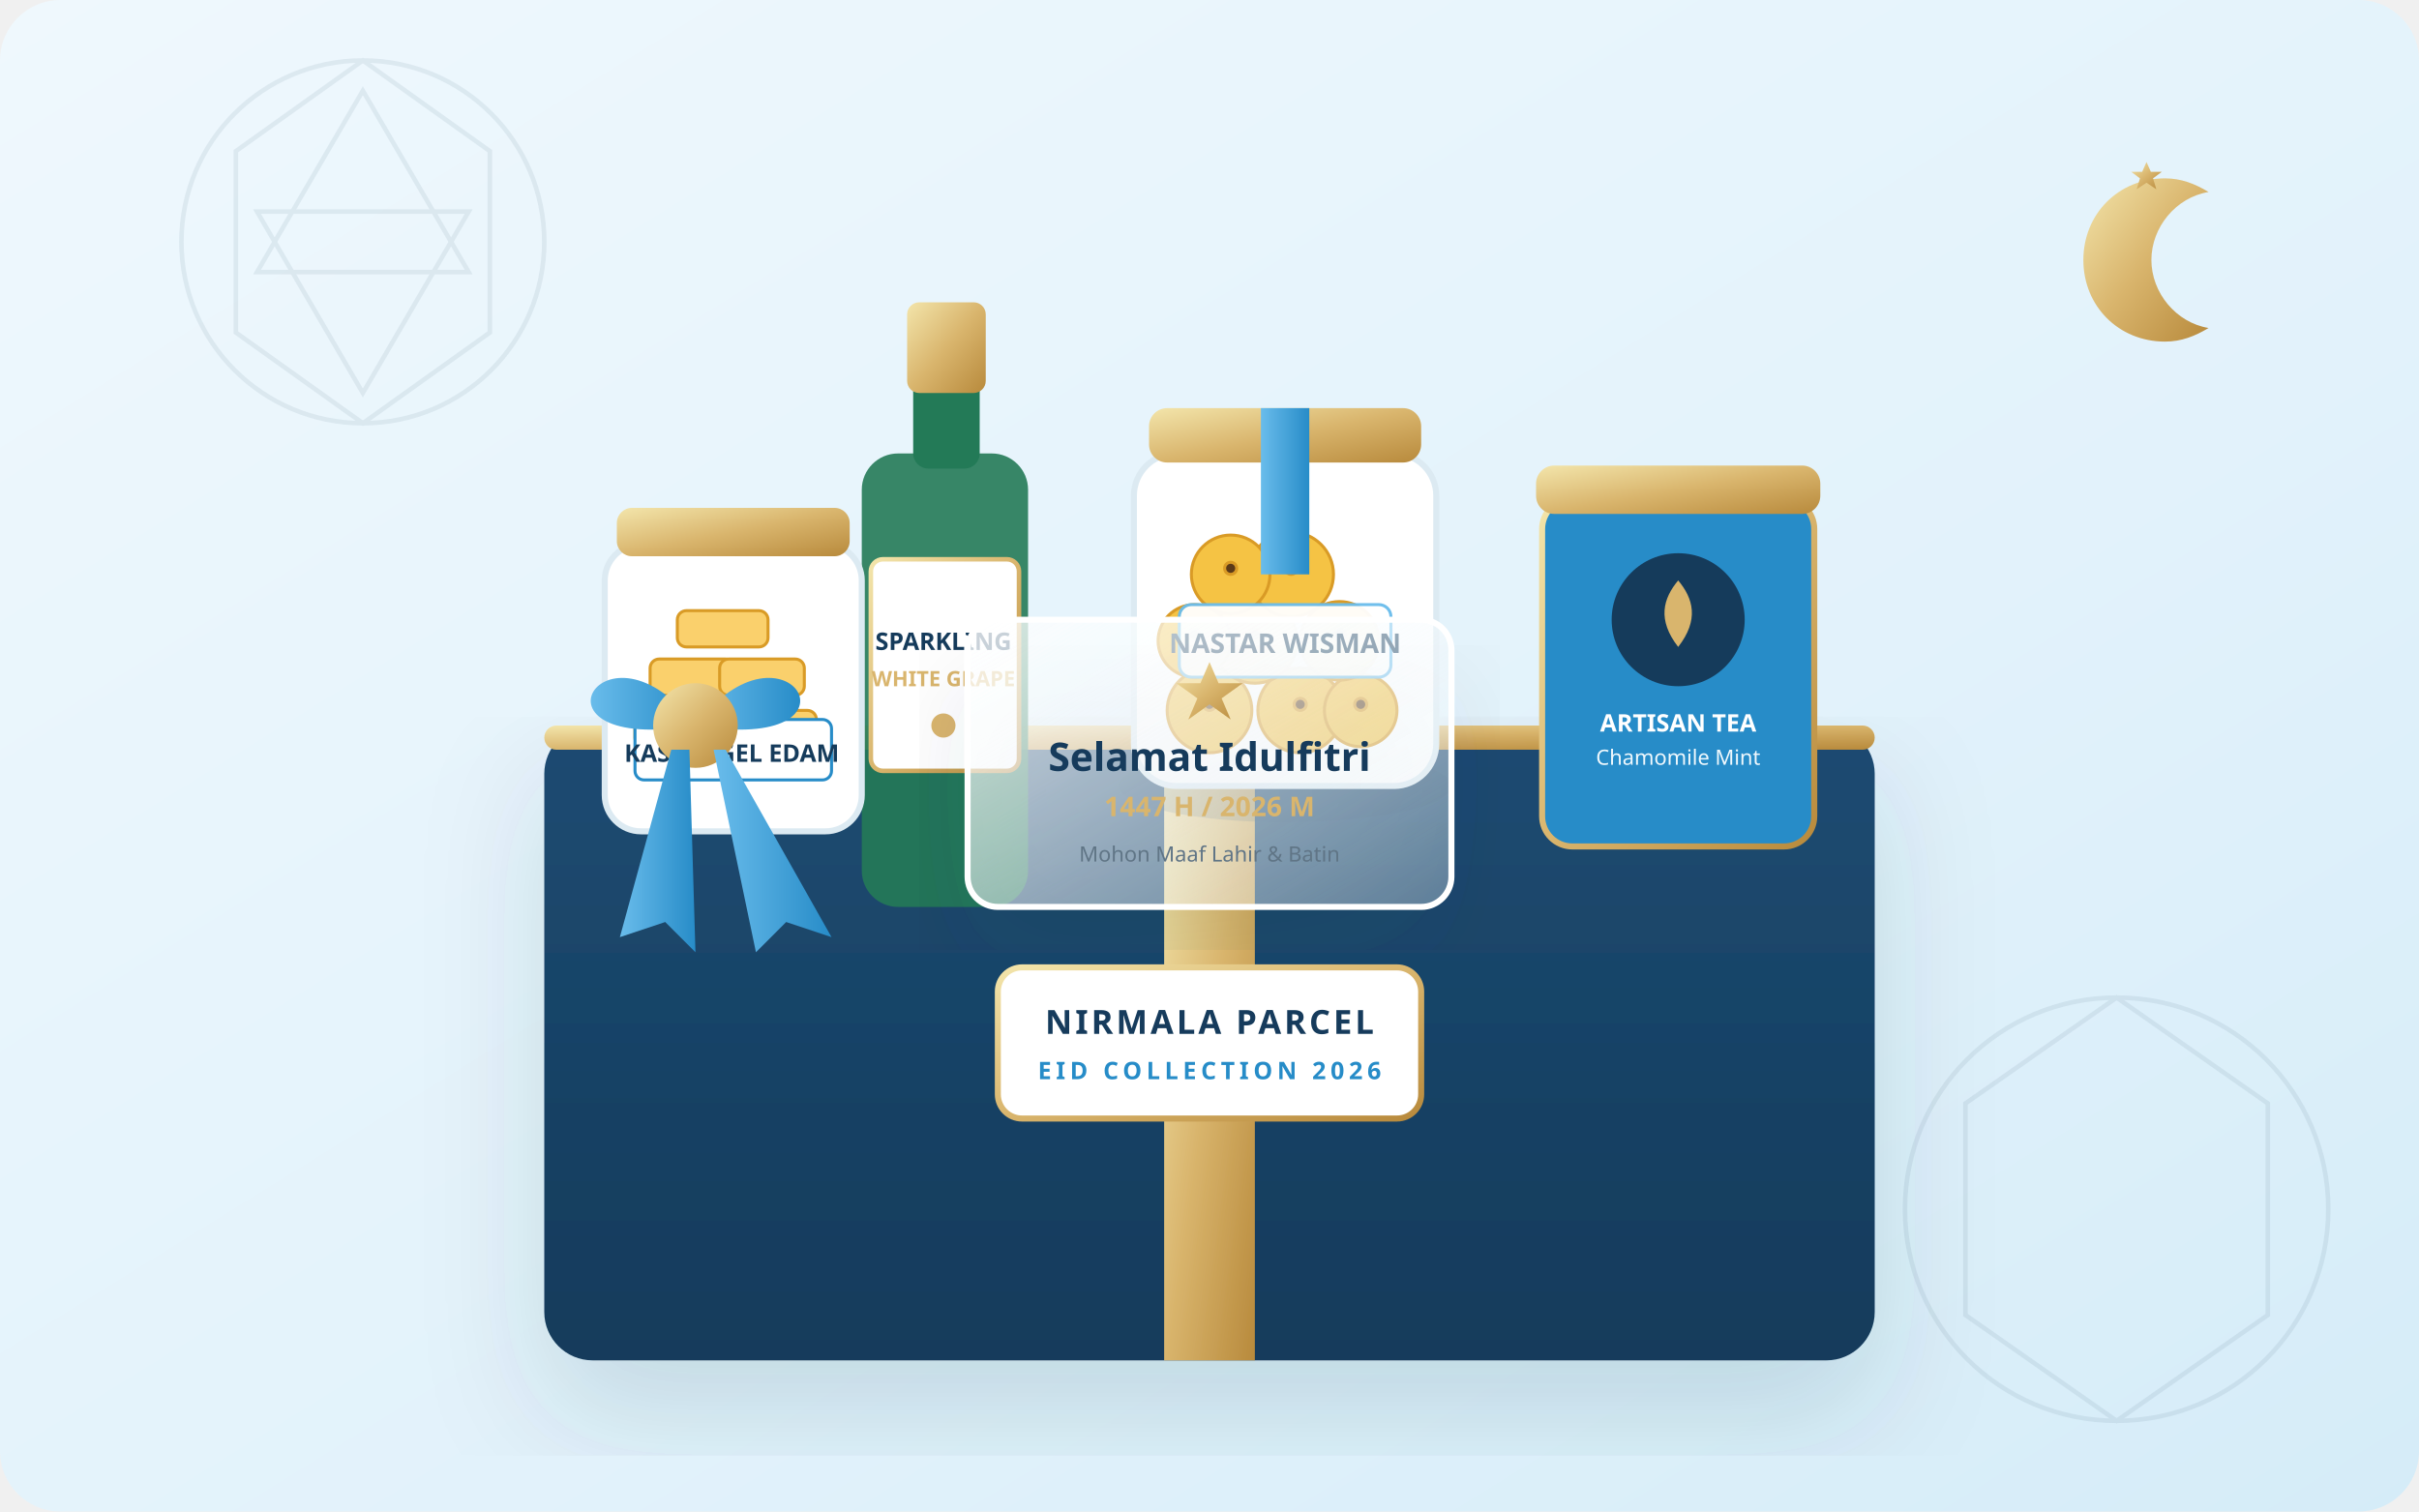
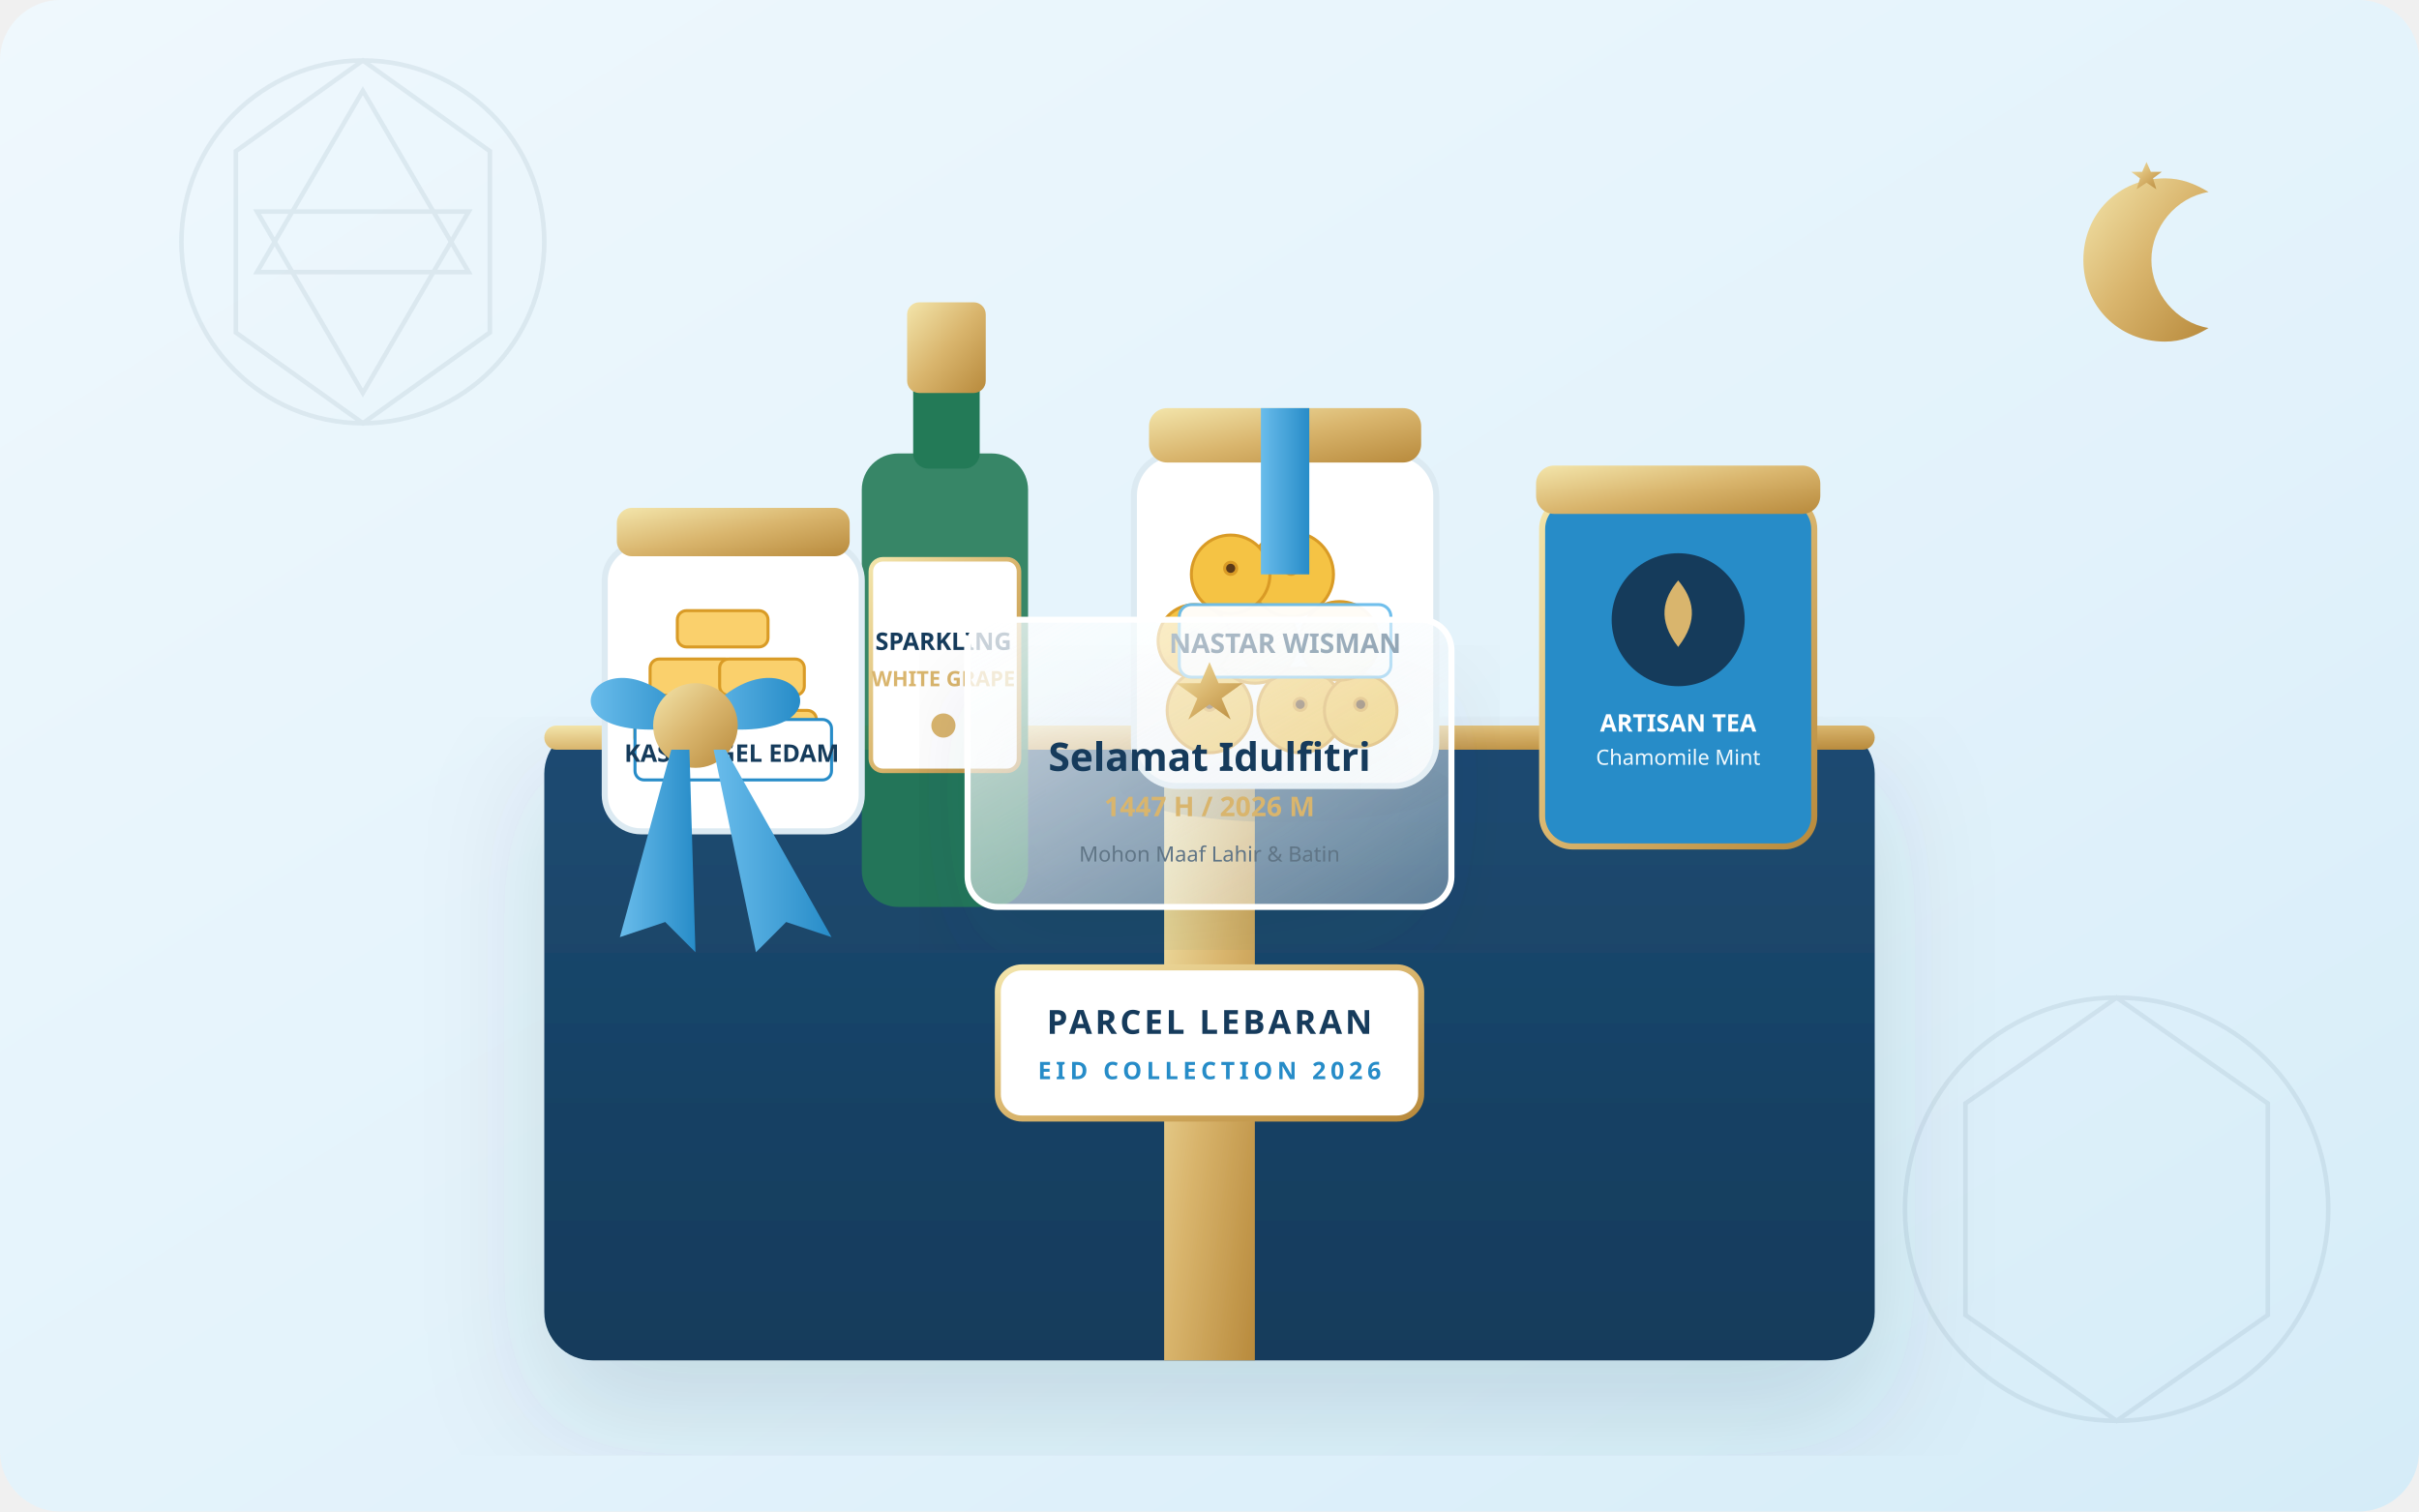
<svg xmlns="http://www.w3.org/2000/svg" viewBox="0 0 800 500" width="100%" height="100%">
  <defs>
    <linearGradient id="bgGrad" x1="0%" y1="0%" x2="100%" y2="100%">
      <stop offset="0%" stop-color="#EFF8FD" />
      <stop offset="60%" stop-color="#E2F2FB" />
      <stop offset="100%" stop-color="#D5ECF8" />
    </linearGradient>
    <linearGradient id="boxGrad" x1="0%" y1="0%" x2="0%" y2="100%">
      <stop offset="0%" stop-color="#1C4B72" />
      <stop offset="100%" stop-color="#153B5B" />
    </linearGradient>
    <linearGradient id="goldGrad" x1="0%" y1="0%" x2="100%" y2="100%">
      <stop offset="0%" stop-color="#F3E5AB" />
      <stop offset="50%" stop-color="#D9B56D" />
      <stop offset="100%" stop-color="#B88A3C" />
    </linearGradient>
    <linearGradient id="skyGrad" x1="0%" y1="0%" x2="100%" y2="0%">
      <stop offset="0%" stop-color="#69BCEB" />
      <stop offset="100%" stop-color="#278CC8" />
    </linearGradient>
    <linearGradient id="glassGrad" x1="0%" y1="0%" x2="100%" y2="100%">
      <stop offset="0%" stop-color="#FFFFFF" stop-opacity="0.8" />
      <stop offset="100%" stop-color="#EFF8FD" stop-opacity="0.3" />
    </linearGradient>
    <filter id="cardShadow" x="-10%" y="-10%" width="120%" height="125%">
      <feDropShadow dx="0" dy="18" stdDeviation="20" flood-color="#153B5B" flood-opacity="0.14" />
    </filter>
  </defs>
  <rect width="800" height="500" rx="20" fill="url(#bgGrad)" />
  <g opacity="0.08" stroke="#153B5B" stroke-width="1.5" fill="none">
    <circle cx="120" cy="80" r="60" />
    <polygon points="120,20 162,50 162,110 120,140 78,110 78,50" />
    <polygon points="120,30 155,90 85,90" />
    <polygon points="120,130 155,70 85,70" />
    <circle cx="700" cy="400" r="70" />
    <polygon points="700,330 750,365 750,435 700,470 650,435 650,365" />
  </g>
  <g transform="translate(680, 50) scale(0.9)">
    <path d="M40 10C23 10 10 23 10 40C10 57 23 70 40 70C46 70 51 68 56 65C44 63 35 52 35 40C35 28 44 17 56 15C51 12 46 10 40 10Z" fill="url(#goldGrad)" />
    <polygon points="58,35 62,44 72,44 64,50 67,60 58,54 49,60 52,50 44,44 54,44" fill="url(#goldGrad)" transform="translate(10,-10) scale(0.4)" />
  </g>
  <g filter="url(#cardShadow)">
    <rect x="180" y="240" width="440" height="210" rx="16" fill="url(#boxGrad)" />
    <rect x="180" y="240" width="440" height="8" rx="4" fill="url(#goldGrad)" />
    <rect x="385" y="240" width="30" height="210" fill="url(#goldGrad)" />
    <rect x="330" y="320" width="140" height="50" rx="8" fill="#FFFFFF" stroke="url(#goldGrad)" stroke-width="2" />
-     <text x="400" y="342" font-family="'Plus Jakarta Sans', sans-serif" font-size="11" font-weight="800" fill="#153B5B" text-anchor="middle" letter-spacing="1">NIRMALA PARCEL</text>
+     <text x="400" y="342" font-family="'Plus Jakarta Sans', sans-serif" font-size="11" font-weight="800" fill="#153B5B" text-anchor="middle" letter-spacing="1">PARCEL LEBARAN</text>
    <text x="400" y="357" font-family="'Plus Jakarta Sans', sans-serif" font-size="8" font-weight="600" fill="#278CC8" text-anchor="middle" letter-spacing="1.5">EID COLLECTION 2026</text>
  </g>
  <g transform="translate(260, 90)">
    <rect x="25" y="60" width="55" height="150" rx="12" fill="#237A57" opacity="0.9" />
    <rect x="42" y="15" width="22" height="50" rx="5" fill="#237A57" />
    <rect x="40" y="10" width="26" height="30" rx="4" fill="url(#goldGrad)" />
    <rect x="28" y="95" width="49" height="70" rx="4" fill="#FFFFFF" stroke="url(#goldGrad)" stroke-width="1.5" />
    <text x="52" y="125" font-family="'Plus Jakarta Sans', sans-serif" font-size="8" font-weight="700" fill="#153B5B" text-anchor="middle">SPARKLING</text>
    <text x="52" y="137" font-family="'Plus Jakarta Sans', sans-serif" font-size="7" font-weight="600" fill="#D9B56D" text-anchor="middle">WHITE GRAPE</text>
    <circle cx="52" cy="150" r="4" fill="#D9B56D" />
  </g>
  <g transform="translate(365, 120)">
    <ellipse cx="60" cy="140" rx="55" ry="12" fill="#153B5B" opacity="0.2" />
    <rect x="10" y="30" width="100" height="110" rx="14" fill="#FFFFFF" stroke="#DCEAF2" stroke-width="2" />
    <g fill="#F5C344" stroke="#D99B26" stroke-width="1">
      <circle cx="35" cy="115" r="14" />
      <circle cx="35" cy="113" r="2" fill="#5B3A18" />
      <circle cx="65" cy="115" r="14" />
      <circle cx="65" cy="113" r="2" fill="#5B3A18" />
      <circle cx="85" cy="115" r="12" />
      <circle cx="85" cy="113" r="2" fill="#5B3A18" />
      <circle cx="50" cy="92" r="14" />
      <circle cx="50" cy="90" r="2" fill="#5B3A18" />
      <circle cx="78" cy="92" r="13" />
      <circle cx="78" cy="90" r="2" fill="#5B3A18" />
      <circle cx="30" cy="92" r="12" />
      <circle cx="30" cy="90" r="2" fill="#5B3A18" />
      <circle cx="62" cy="70" r="14" />
      <circle cx="62" cy="68" r="2" fill="#5B3A18" />
      <circle cx="42" cy="70" r="13" />
      <circle cx="42" cy="68" r="2" fill="#5B3A18" />
    </g>
    <rect x="15" y="15" width="90" height="18" rx="6" fill="url(#goldGrad)" />
    <rect x="52" y="15" width="16" height="55" fill="url(#skyGrad)" />
    <rect x="25" y="80" width="70" height="24" rx="4" fill="#FFFFFF" opacity="0.95" stroke="#69BCEB" stroke-width="1" />
    <text x="60" y="96" font-family="'Plus Jakarta Sans', sans-serif" font-size="9" font-weight="700" fill="#153B5B" text-anchor="middle">NASTAR WISMAN</text>
  </g>
  <g transform="translate(190, 150)">
    <rect x="10" y="30" width="85" height="95" rx="12" fill="#FFFFFF" stroke="#DCEAF2" stroke-width="2" />
    <g fill="#FAD06C" stroke="#D99B26" stroke-width="1">
      <rect x="20" y="85" width="28" height="12" rx="3" />
      <rect x="52" y="85" width="28" height="12" rx="3" />
      <rect x="25" y="68" width="28" height="12" rx="3" />
      <rect x="48" y="68" width="28" height="12" rx="3" />
      <rect x="34" y="52" width="30" height="12" rx="3" />
    </g>
    <rect x="14" y="18" width="77" height="16" rx="5" fill="url(#goldGrad)" />
    <rect x="20" y="88" width="65" height="20" rx="3" fill="#FFFFFF" stroke="#278CC8" stroke-width="1" />
    <text x="52" y="102" font-family="'Plus Jakarta Sans', sans-serif" font-size="8" font-weight="700" fill="#153B5B" text-anchor="middle">KASTENGEL EDAM</text>
  </g>
  <g transform="translate(500, 140)">
    <rect x="10" y="25" width="90" height="115" rx="10" fill="#278CC8" stroke="url(#goldGrad)" stroke-width="2" />
    <rect x="8" y="14" width="94" height="16" rx="6" fill="url(#goldGrad)" />
    <circle cx="55" cy="65" r="22" fill="#153B5B" />
    <path d="M55 52C50 58 48 65 55 74C62 65 60 58 55 52Z" fill="#D9B56D" />
    <text x="55" y="102" font-family="'Plus Jakarta Sans', sans-serif" font-size="8" font-weight="700" fill="#FFFFFF" text-anchor="middle">ARTISAN TEA</text>
    <text x="55" y="113" font-family="'Plus Jakarta Sans', sans-serif" font-size="7" font-weight="500" fill="#EFF8FD" text-anchor="middle">Chamomile Mint</text>
  </g>
  <g transform="translate(320, 205)" filter="url(#cardShadow)">
    <rect x="0" y="0" width="160" height="95" rx="10" fill="url(#glassGrad)" stroke="#FFFFFF" stroke-width="2" />
    <polygon points="80,14 83,21 91,21 84,26 87,33 80,28 73,33 76,26 69,21 77,21" fill="url(#goldGrad)" />
    <text x="80" y="50" font-family="'Plus Jakarta Sans', sans-serif" font-size="13" font-weight="800" fill="#153B5B" text-anchor="middle">Selamat Idulfitri</text>
    <text x="80" y="65" font-family="'Plus Jakarta Sans', sans-serif" font-size="9" font-weight="600" fill="#D9B56D" text-anchor="middle">1447 H / 2026 M</text>
    <text x="80" y="80" font-family="'Plus Jakarta Sans', sans-serif" font-size="7" font-weight="500" fill="#607586" text-anchor="middle">Mohon Maaf Lahir &amp; Batin</text>
  </g>
  <g transform="translate(230, 240)">
    <path d="M0 0C-30 -40 -60 10 0 0Z" fill="url(#skyGrad)" />
    <path d="M0 0C30 -40 60 10 0 0Z" fill="url(#skyGrad)" />
    <circle cx="0" cy="0" r="14" fill="url(#goldGrad)" />
    <path d="M-8 8L-25 70L-10 65L0 75L-2 8Z" fill="url(#skyGrad)" />
    <path d="M6 8L20 75L30 65L45 70L10 8Z" fill="url(#skyGrad)" />
  </g>
</svg>
